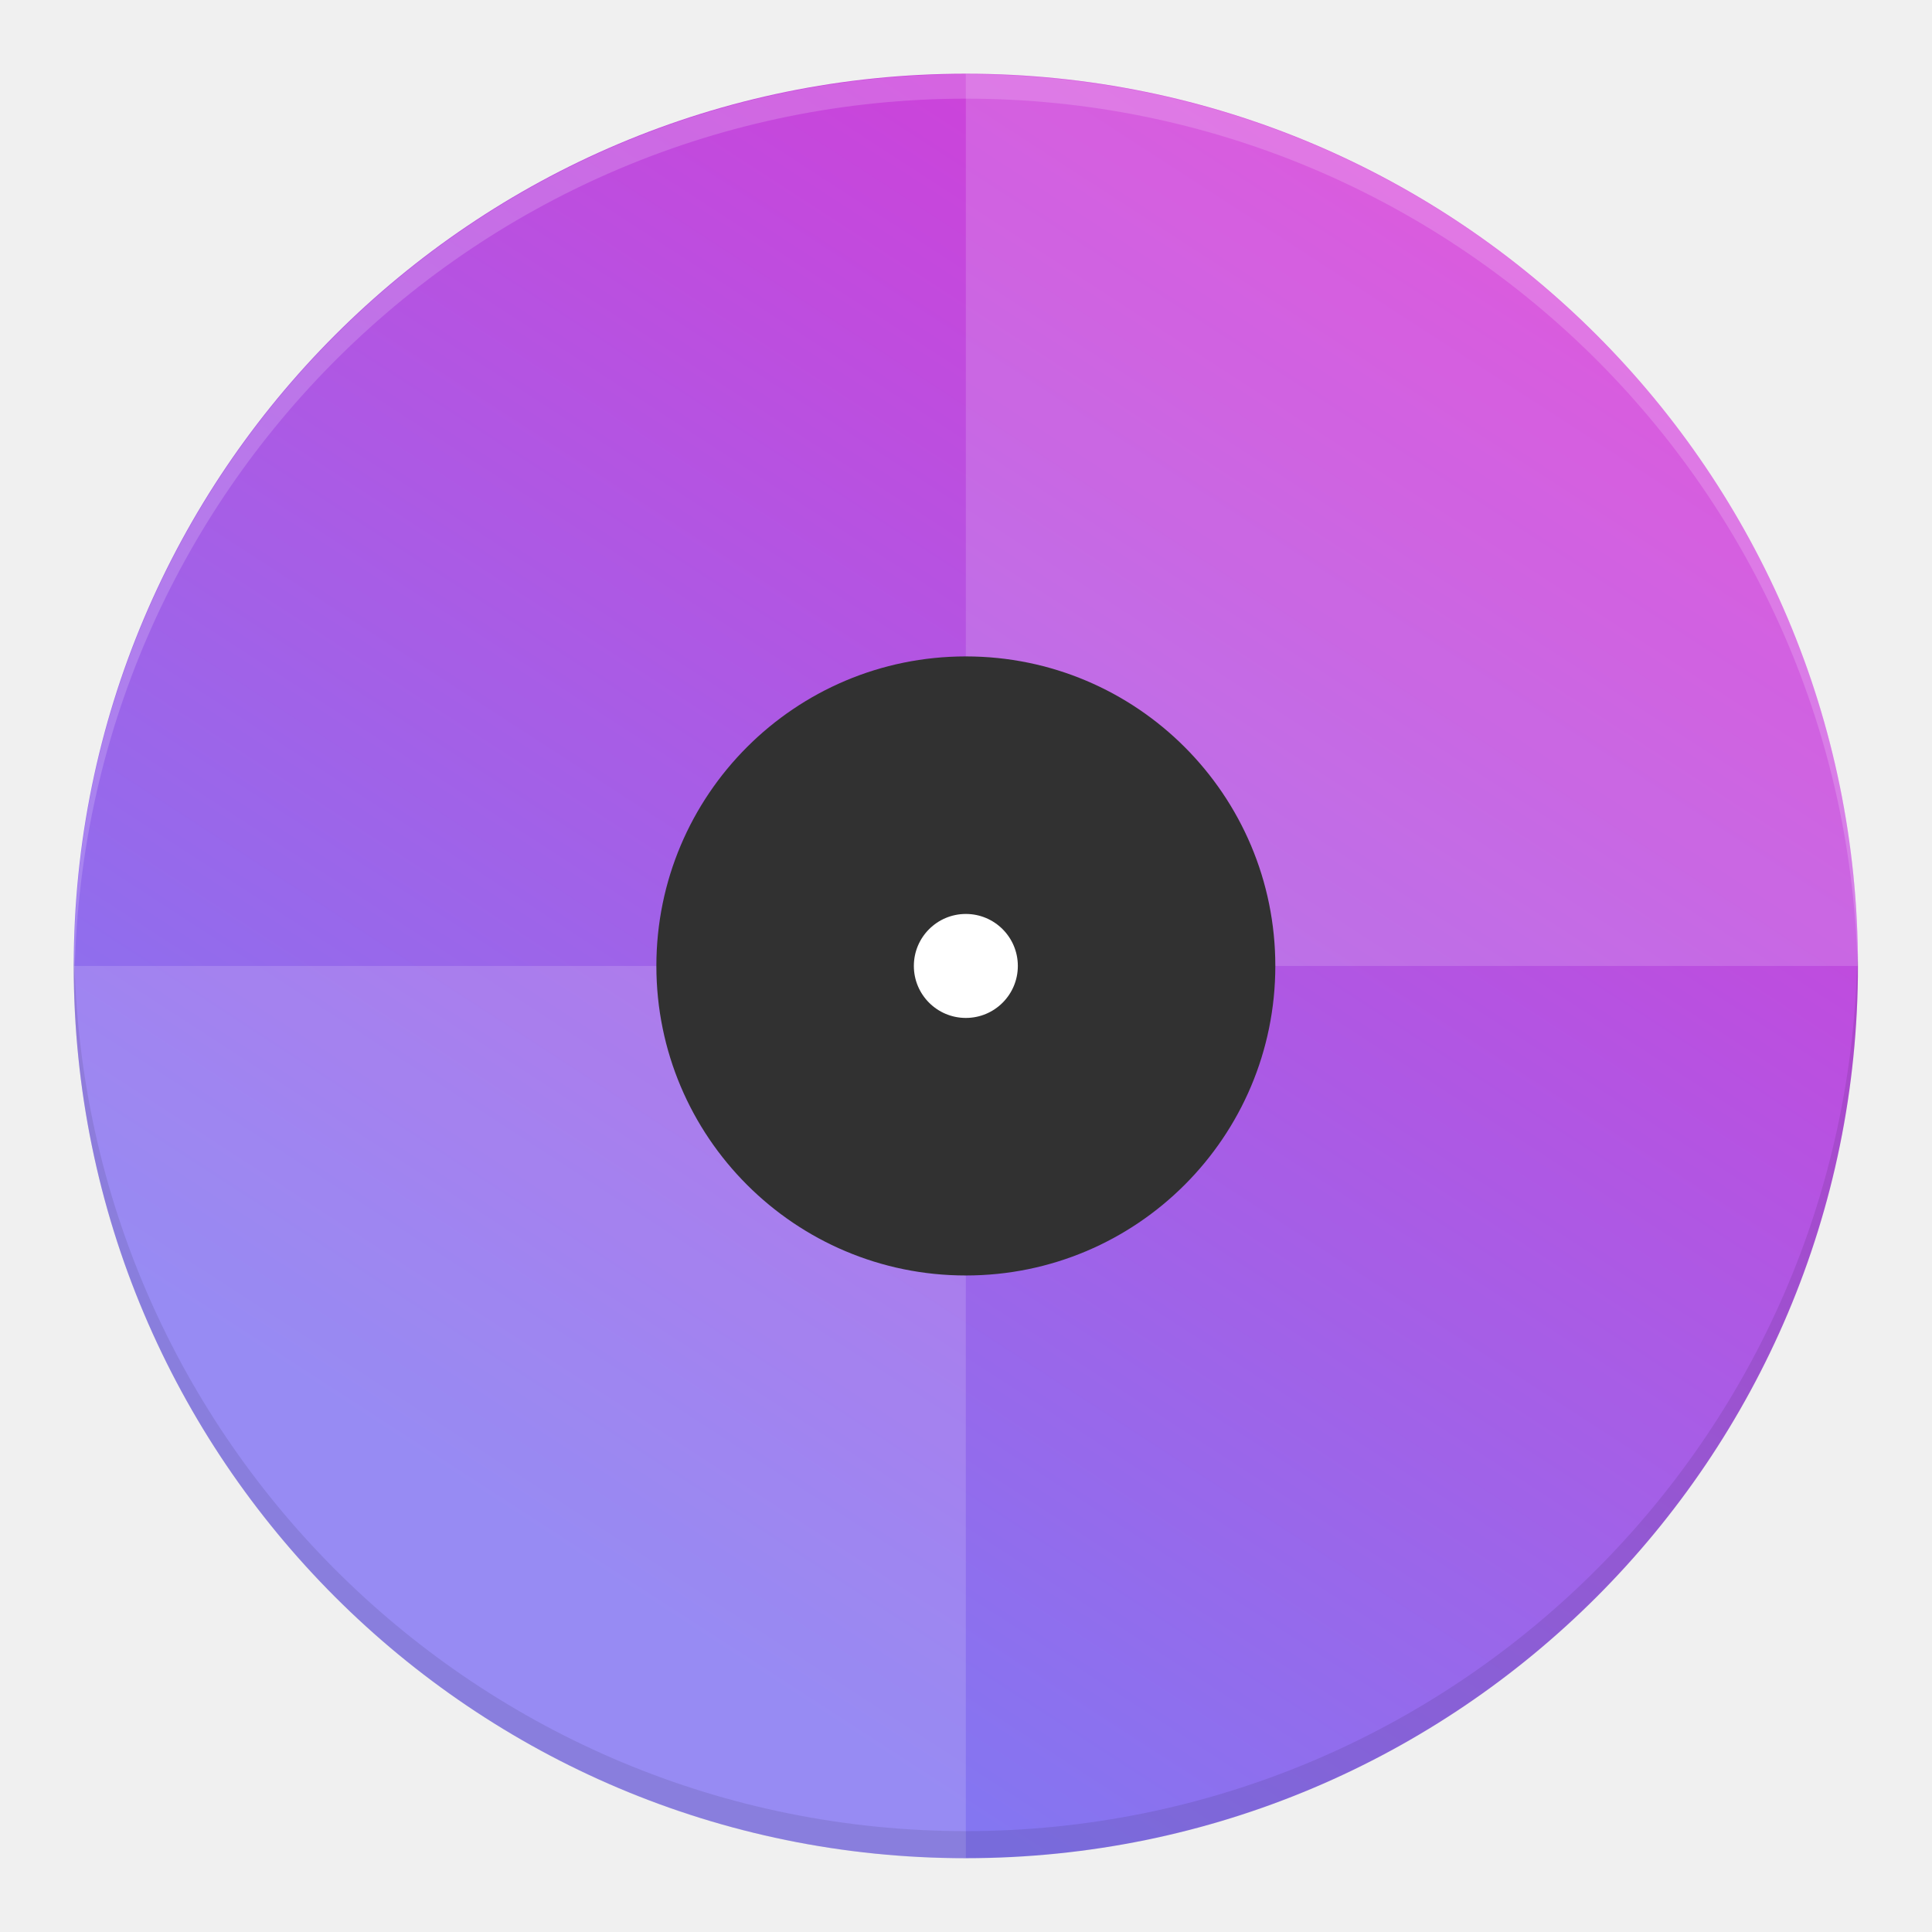
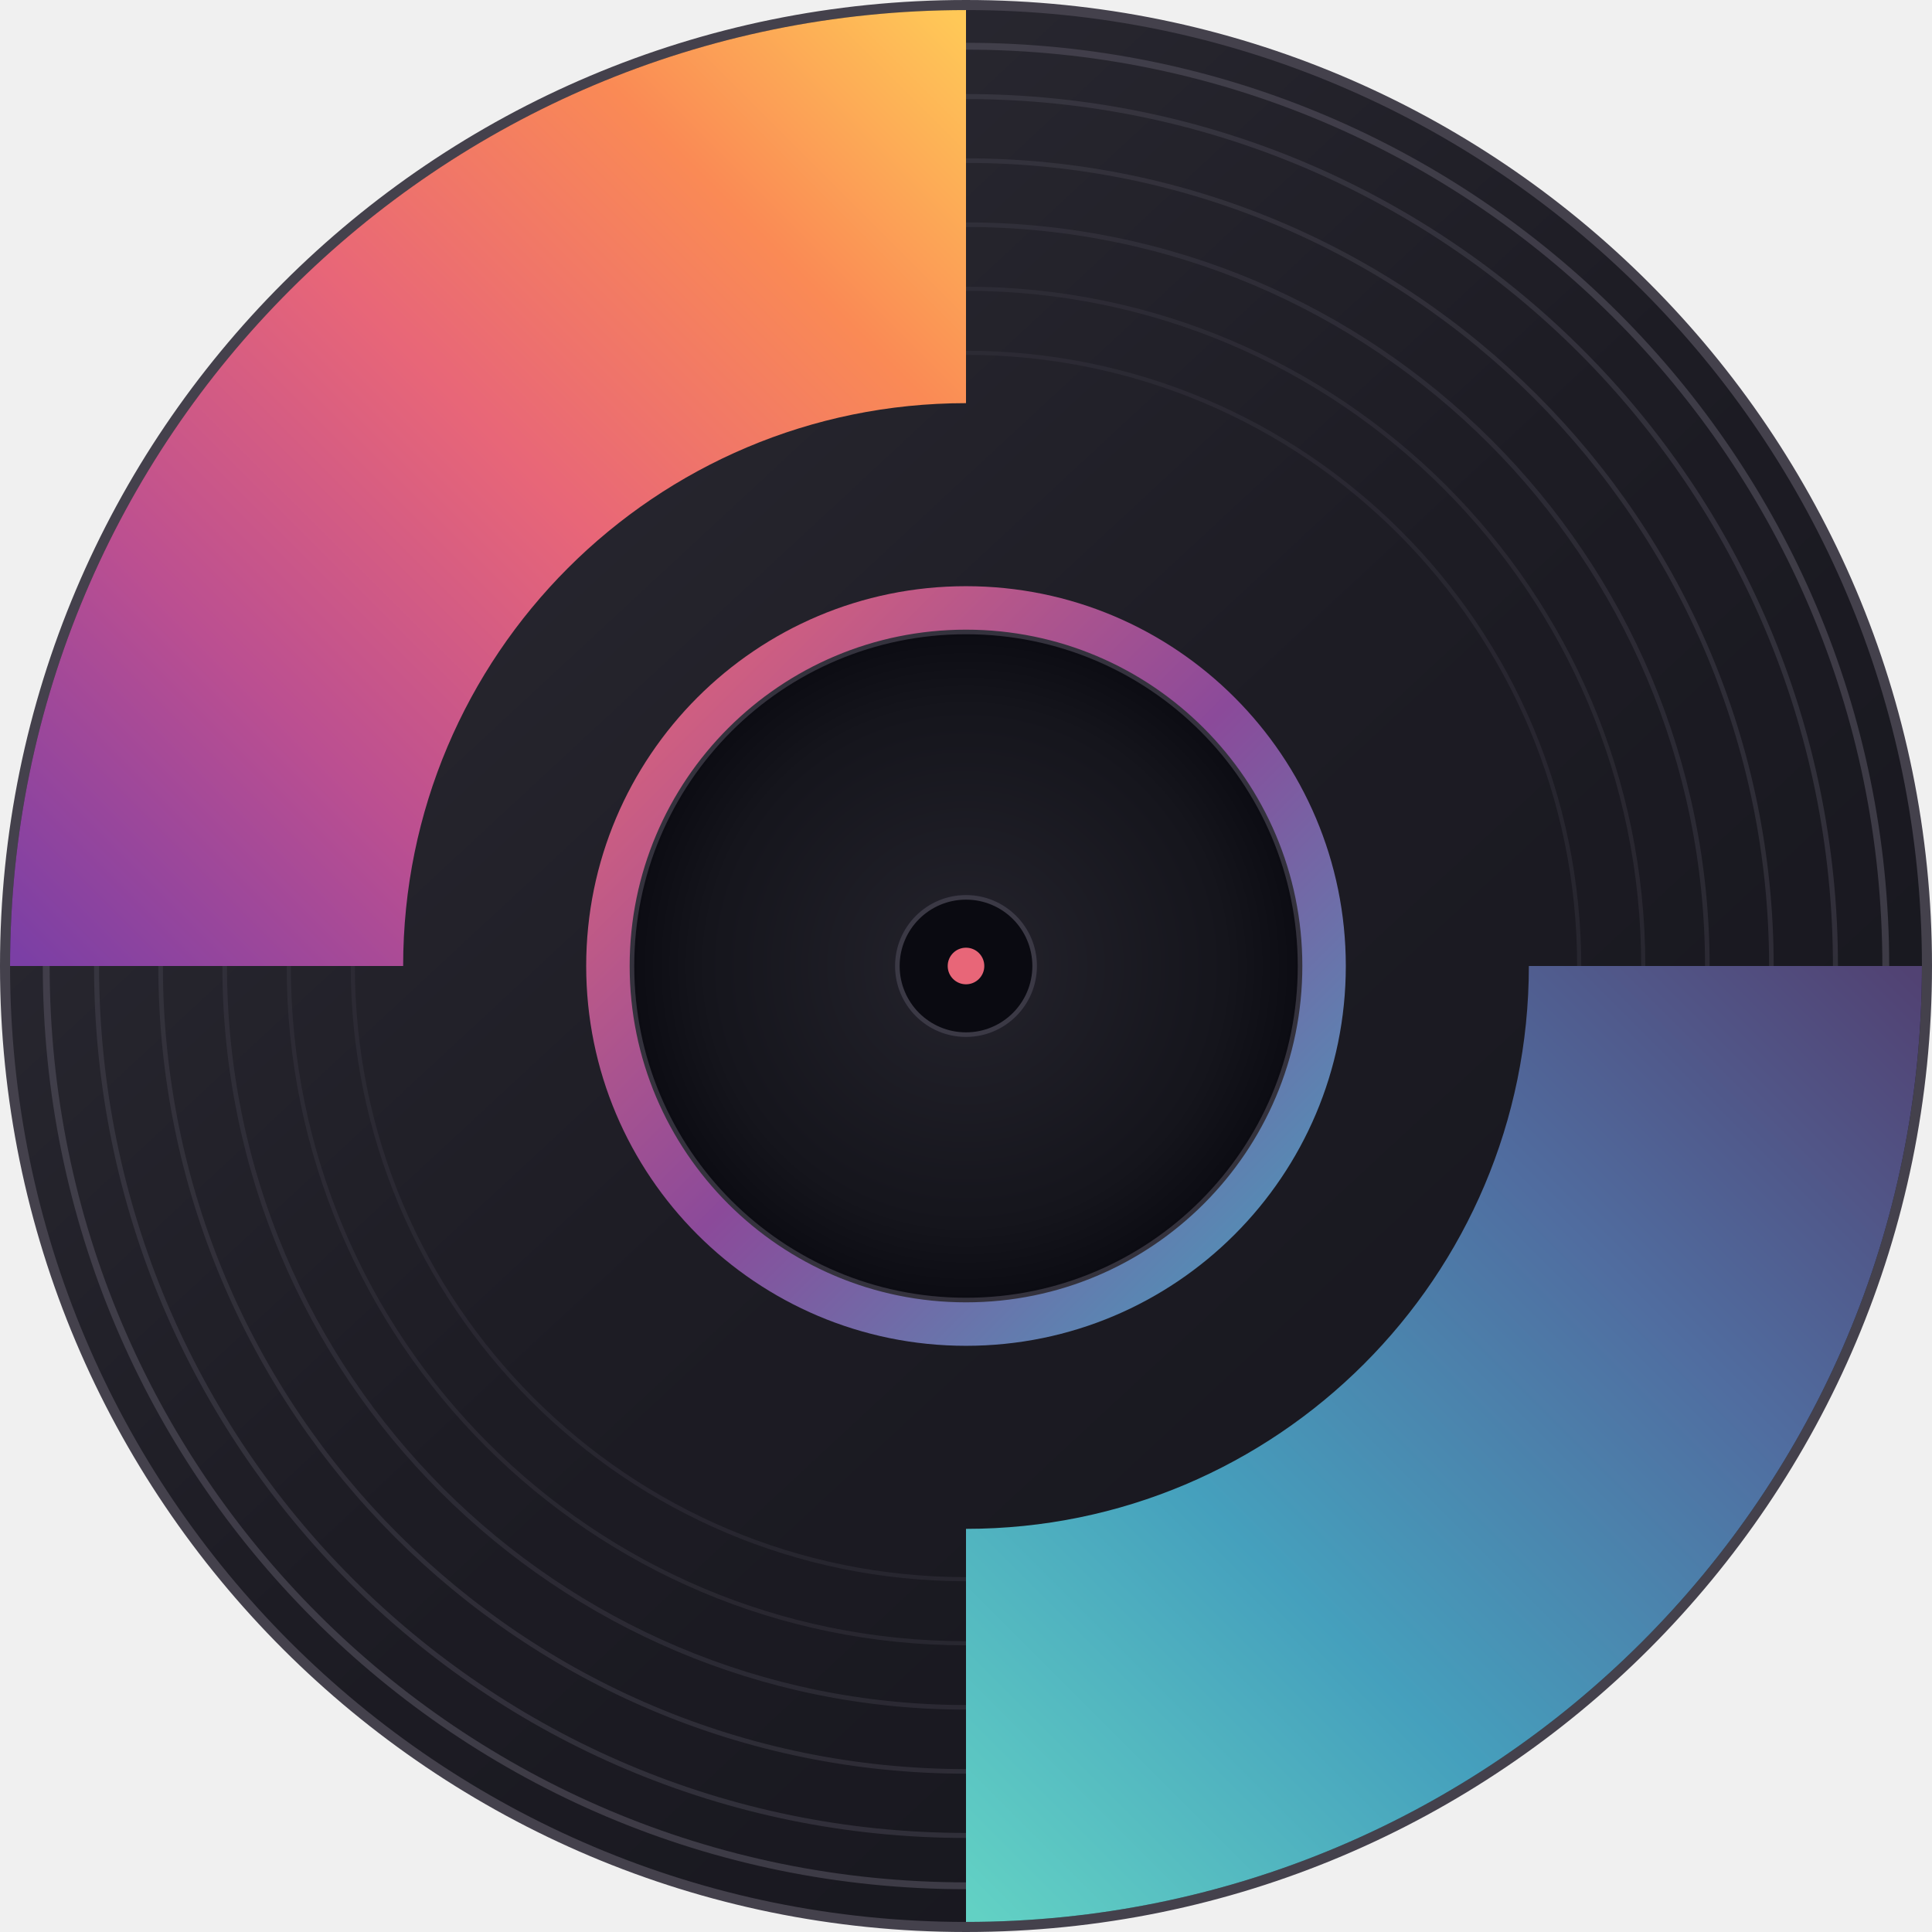
- <svg xmlns="http://www.w3.org/2000/svg" xmlns:xlink="http://www.w3.org/1999/xlink" width="500" height="500" viewBox="0 0 132.292 132.292" version="1.1" id="svg7">
-   <defs id="defs2">
-     <linearGradient xlink:href="#a" id="b" x1="72.597" x2="35.013" y1="14.935" y2="82.095" gradientTransform="translate(-238.353 73.89)scale(5.03622)" gradientUnits="userSpaceOnUse" />
-     <linearGradient id="a">
-       <stop offset="0" style="stop-color:#f53bdc;stop-opacity:1" id="stop1" />
-       <stop offset="1" style="stop-color:#1ccdfe;stop-opacity:1" id="stop2" />
+ <svg xmlns="http://www.w3.org/2000/svg" width="38" height="38" viewBox="103.9 103.9 422.2 422.2" role="img" aria-labelledby="title desc">
+   <defs>
+     <linearGradient id="disc" x1="125" y1="110" x2="510" y2="525" gradientUnits="userSpaceOnUse">
+       <stop offset="0" stop-color="#302f38" />
+       <stop offset=".5" stop-color="#1d1c24" />
+       <stop offset="1" stop-color="#15151c" />
    </linearGradient>
-     <linearGradient xlink:href="#a-6" id="b-3" x1="71.509" x2="55.418" y1="14.517" y2="39.333" gradientTransform="matrix(5.011957,0,0,5.012502,-410.3953,-67.77977)" gradientUnits="userSpaceOnUse" />
-     <linearGradient id="a-6">
-       <stop offset="0" style="stop-color:#ef2acf;stop-opacity:1;" id="stop6" />
-       <stop offset="1" style="stop-color:#8476f1;stop-opacity:1;" id="stop7" />
+     <radialGradient id="labelFace">
+       <stop offset="0" stop-color="#24232c" />
+       <stop offset=".78" stop-color="#15151c" />
+       <stop offset="1" stop-color="#0c0c13" />
+     </radialGradient>
+     <linearGradient id="warm3" x1="110" y1="315" x2="315" y2="110" gradientUnits="userSpaceOnUse">
+       <stop offset="0" stop-color="#7b3fa5" />
+       <stop offset=".27" stop-color="#bb4f91" />
+       <stop offset=".53" stop-color="#e86678" />
+       <stop offset=".78" stop-color="#fa8a55" />
+       <stop offset="1" stop-color="#ffc857" />
    </linearGradient>
+     <linearGradient id="cool3" x1="520" y1="315" x2="315" y2="520" gradientUnits="userSpaceOnUse">
+       <stop offset="0" stop-color="#514273" />
+       <stop offset=".32" stop-color="#506da0" />
+       <stop offset=".66" stop-color="#45a0bd" />
+       <stop offset="1" stop-color="#62d1c4" />
+     </linearGradient>
+     <linearGradient id="hub3" x1="235" y1="235" x2="395" y2="395" gradientUnits="userSpaceOnUse">
+       <stop offset="0" stop-color="#e86678" />
+       <stop offset=".5" stop-color="#8b4a9a" />
+       <stop offset="1" stop-color="#45a0bd" />
+     </linearGradient>
+     <g id="discBody">
+       <circle cx="315" cy="315" r="210" fill="url(#disc)" stroke="#44414c" stroke-width="2.2" />
+       <g fill="none">
+         <circle cx="315" cy="315" r="201" stroke="#4b4854" stroke-width="1.5" opacity=".72" />
+         <circle cx="315" cy="315" r="190" stroke="#42404b" stroke-width="1.1" opacity=".58" />
+         <circle cx="315" cy="315" r="176" stroke="#3f3d48" stroke-width="1" opacity=".54" />
+         <circle cx="315" cy="315" r="162" stroke="#3c3a45" stroke-width="1" opacity=".5" />
+         <circle cx="315" cy="315" r="148" stroke="#393742" stroke-width=".9" opacity=".46" />
+         <circle cx="315" cy="315" r="134" stroke="#373540" stroke-width=".9" opacity=".43" />
+       </g>
+     </g>
+     <path id="warmQuarter" d="M 106.1 315 A 208.9 208.9 0 0 1 315 106.1              L 315 192 A 123 123 0 0 0 192 315 Z" />
+     <path id="coolQuarter" d="M 523.9 315 A 208.9 208.9 0 0 1 315 523.9              L 315 438 A 123 123 0 0 0 438 315 Z" />
  </defs>
-   <g id="g7" transform="translate(173.4605,-21.46581)">
-     <ellipse cx="-107.325" cy="87.608" rx="61.086" ry="61.094" style="display:inline;fill:url(#b-3);fill-opacity:1;stroke:none;stroke-width:13.334;stroke-linecap:butt;stroke-linejoin:miter;stroke-miterlimit:9.5;stroke-dasharray:none;stroke-opacity:1" id="ellipse2" />
-     <path style="display:inline;fill:#ffffff;fill-opacity:0.156;stroke:none;stroke-width:13.334;stroke-linecap:butt;stroke-linejoin:miter;stroke-miterlimit:9.5;stroke-dasharray:none;stroke-opacity:1" id="path9" d="m -46.239,-87.608 a 61.086,61.094 0 0 1 -61.086,61.094 v -61.094 z" transform="scale(1,-1)" />
-     <path style="display:inline;fill:#ffffff;fill-opacity:0.156;stroke:none;stroke-width:13.334;stroke-linecap:butt;stroke-linejoin:miter;stroke-miterlimit:9.5;stroke-dasharray:none;stroke-opacity:1" id="ellipse6" d="M 168.411,87.608 A 61.086,61.094 0 0 1 107.325,148.702 V 87.608 Z" transform="scale(-1,1)" />
-     <ellipse cx="-107.325" cy="87.608" rx="21.191" ry="21.195" style="display:inline;fill:#313131;fill-opacity:1;stroke:none;stroke-width:4.311;stroke-linecap:butt;stroke-linejoin:miter;stroke-miterlimit:9.5;stroke-dasharray:none;stroke-opacity:1" id="ellipse3" />
-     <circle cx="-107.325" cy="87.608" r="3.56" style="display:inline;fill:#ffffff;fill-opacity:1;stroke:none;stroke-width:13.334;stroke-linecap:butt;stroke-linejoin:miter;stroke-miterlimit:9.5;stroke-dasharray:none;stroke-opacity:1" id="circle3-7" />
-     <path d="m -107.304,26.547 a 61.09,61.09 0 0 0 -61.09,61.094 l 0.038,0.982 a 61.09,61.09 0 0 1 61.052,-60.402 61.09,61.09 0 0 1 61.057,60.116 l 0.034,-0.697 A 61.09,61.09 0 0 0 -107.304,26.551 Z" style="display:inline;opacity:0.187;fill:#fef2fd;fill-opacity:1;stroke:none;stroke-width:13.334;stroke-linecap:butt;stroke-linejoin:miter;stroke-miterlimit:9.5;stroke-dasharray:none;stroke-opacity:1" id="path5-5" />
-     <path d="m -46.277,86.529 a 61.09,61.09 0 0 1 -61.048,60.322 61.09,61.09 0 0 1 -61.048,-60.003 l -0.042,0.773 a 61.09,61.09 0 0 0 61.09,61.09 61.09,61.09 0 0 0 61.09,-61.09 z" style="display:inline;fill:#000000;fill-opacity:0.091;stroke:none;stroke-width:13.334;stroke-linecap:butt;stroke-linejoin:miter;stroke-miterlimit:9.5;stroke-dasharray:none;stroke-opacity:1" id="path6-3" />
-   </g>
+   <use href="#discBody" />
+   <use href="#warmQuarter" fill="url(#warm3)" />
+   <use href="#coolQuarter" fill="url(#cool3)" />
+   <circle cx="315" cy="315" r="83" fill="url(#hub3)" />
+   <circle cx="315" cy="315" r="73" fill="url(#labelFace)" stroke="#34323d" />
+   <circle cx="315" cy="315" r="15" fill="#0a0a11" stroke="#3b3945" />
+   <circle cx="315" cy="315" r="4" fill="#e86678" />
</svg>
